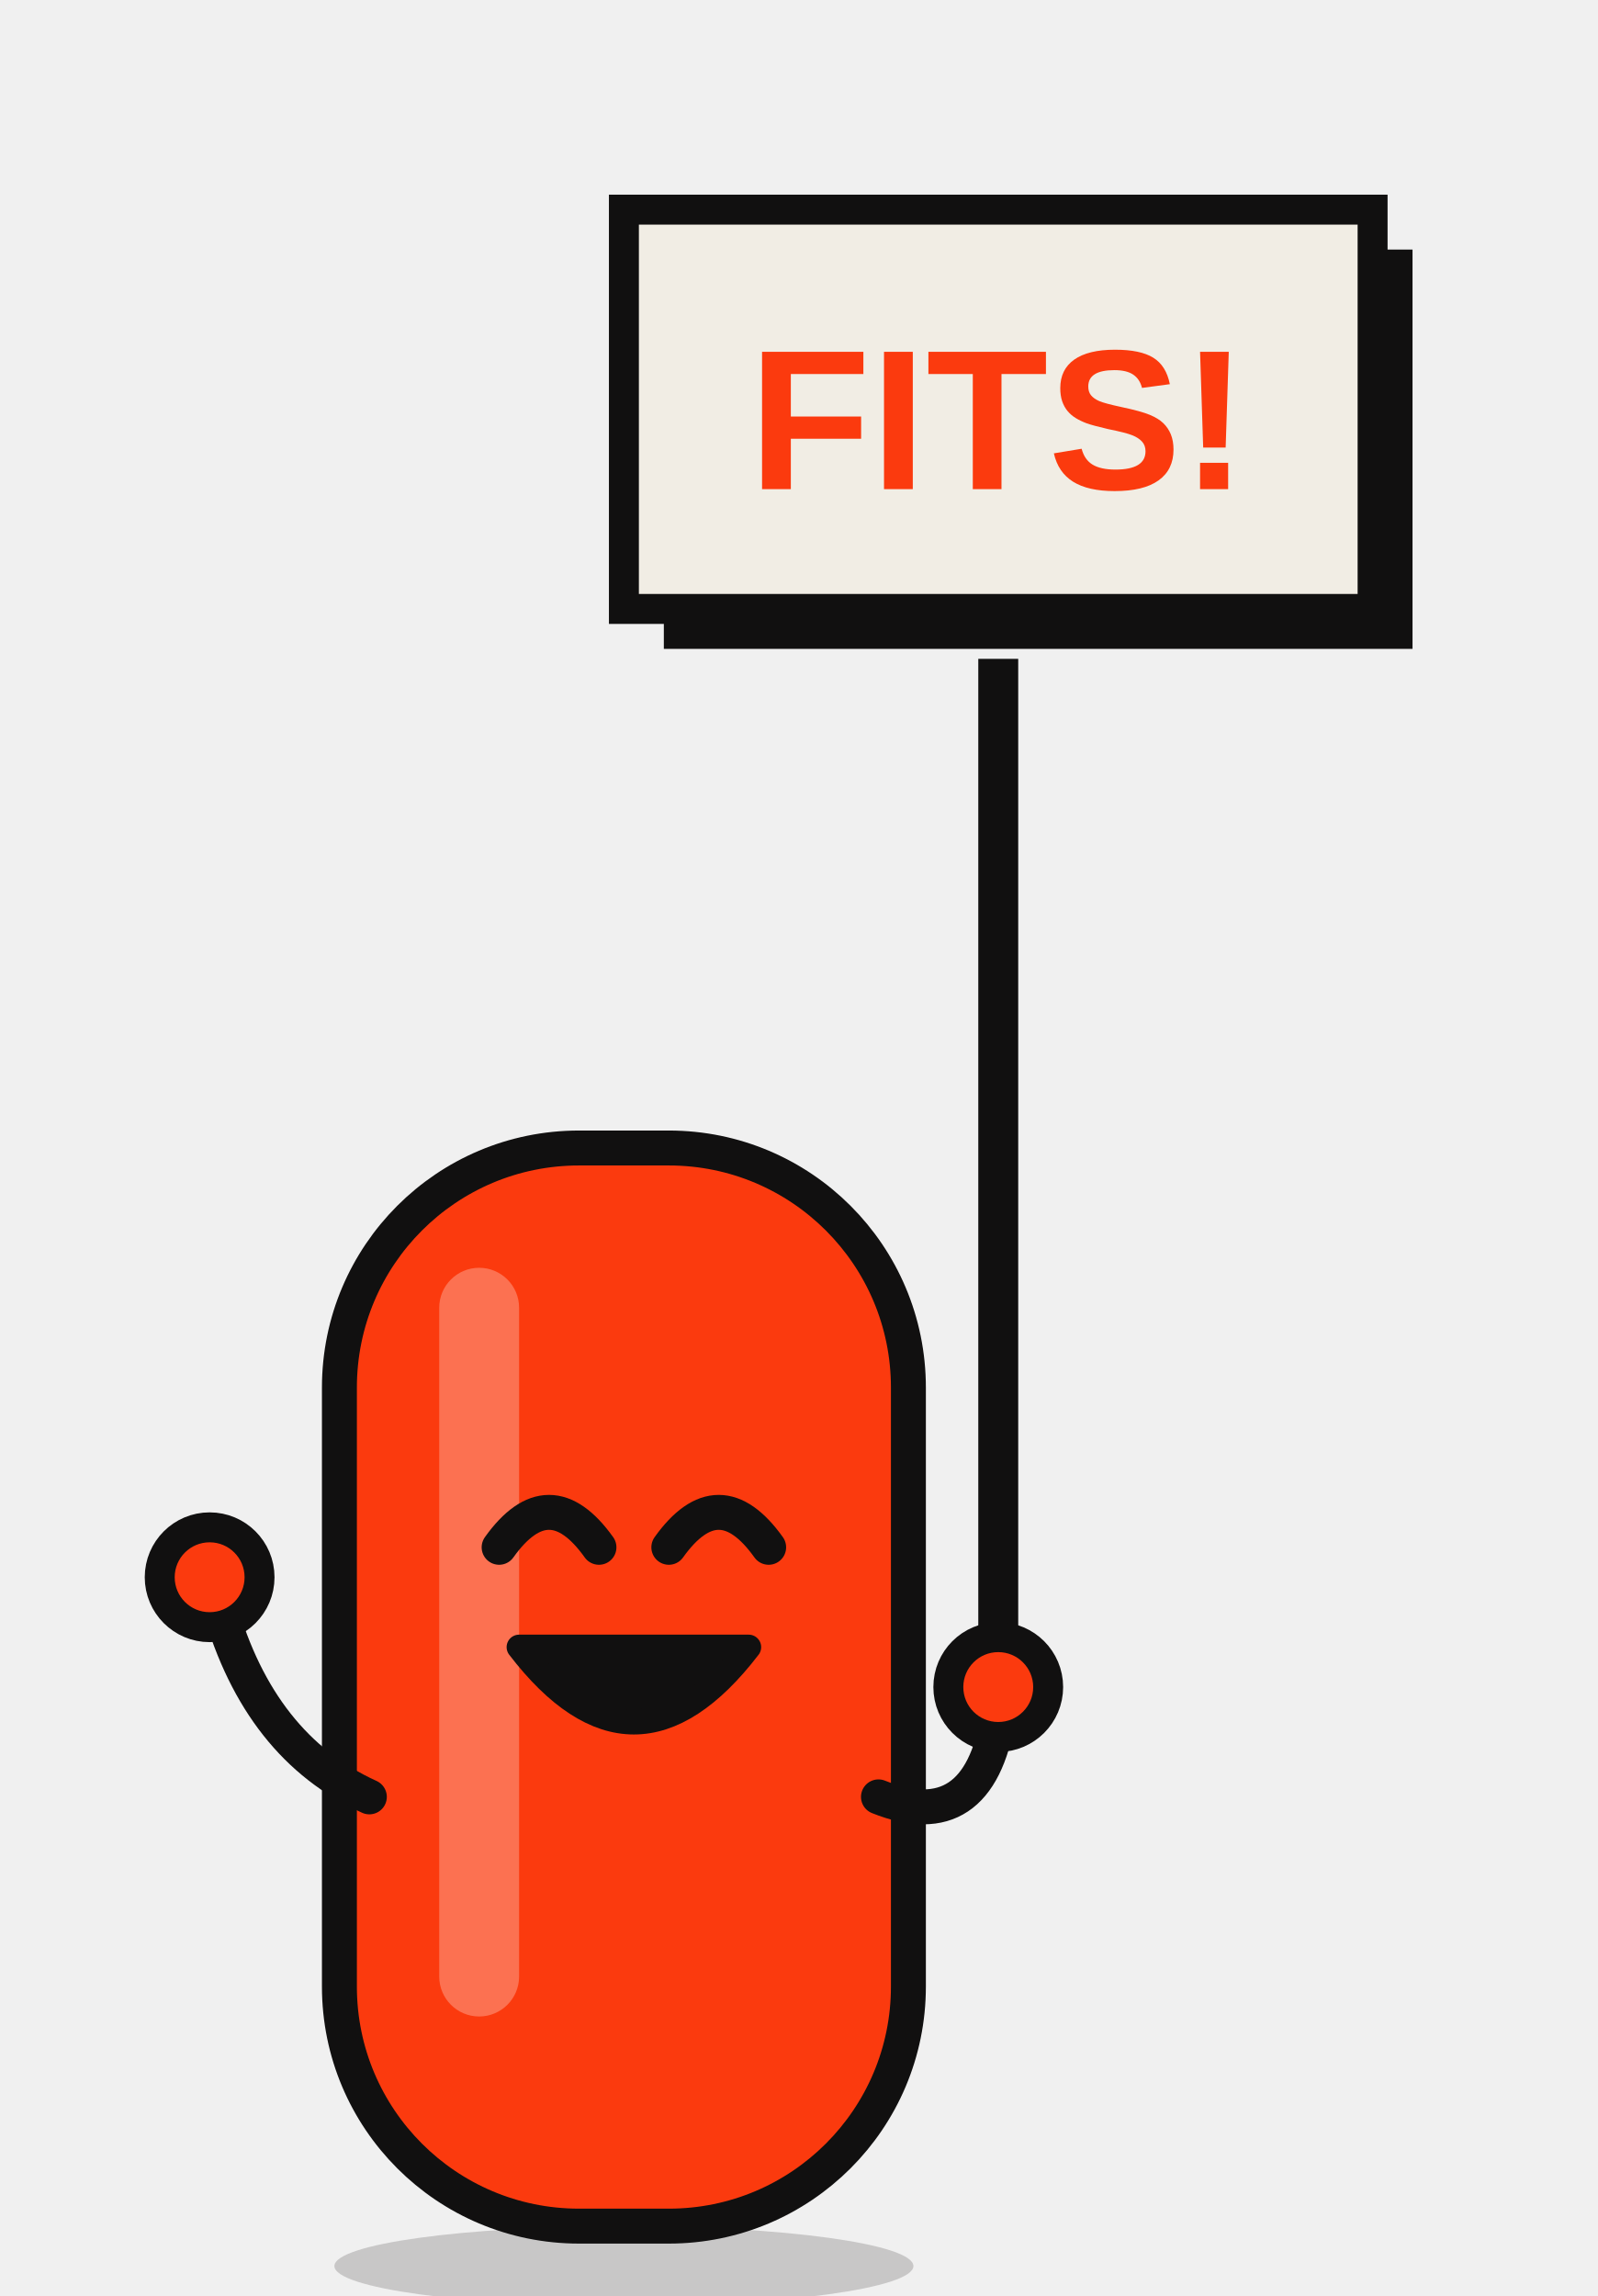
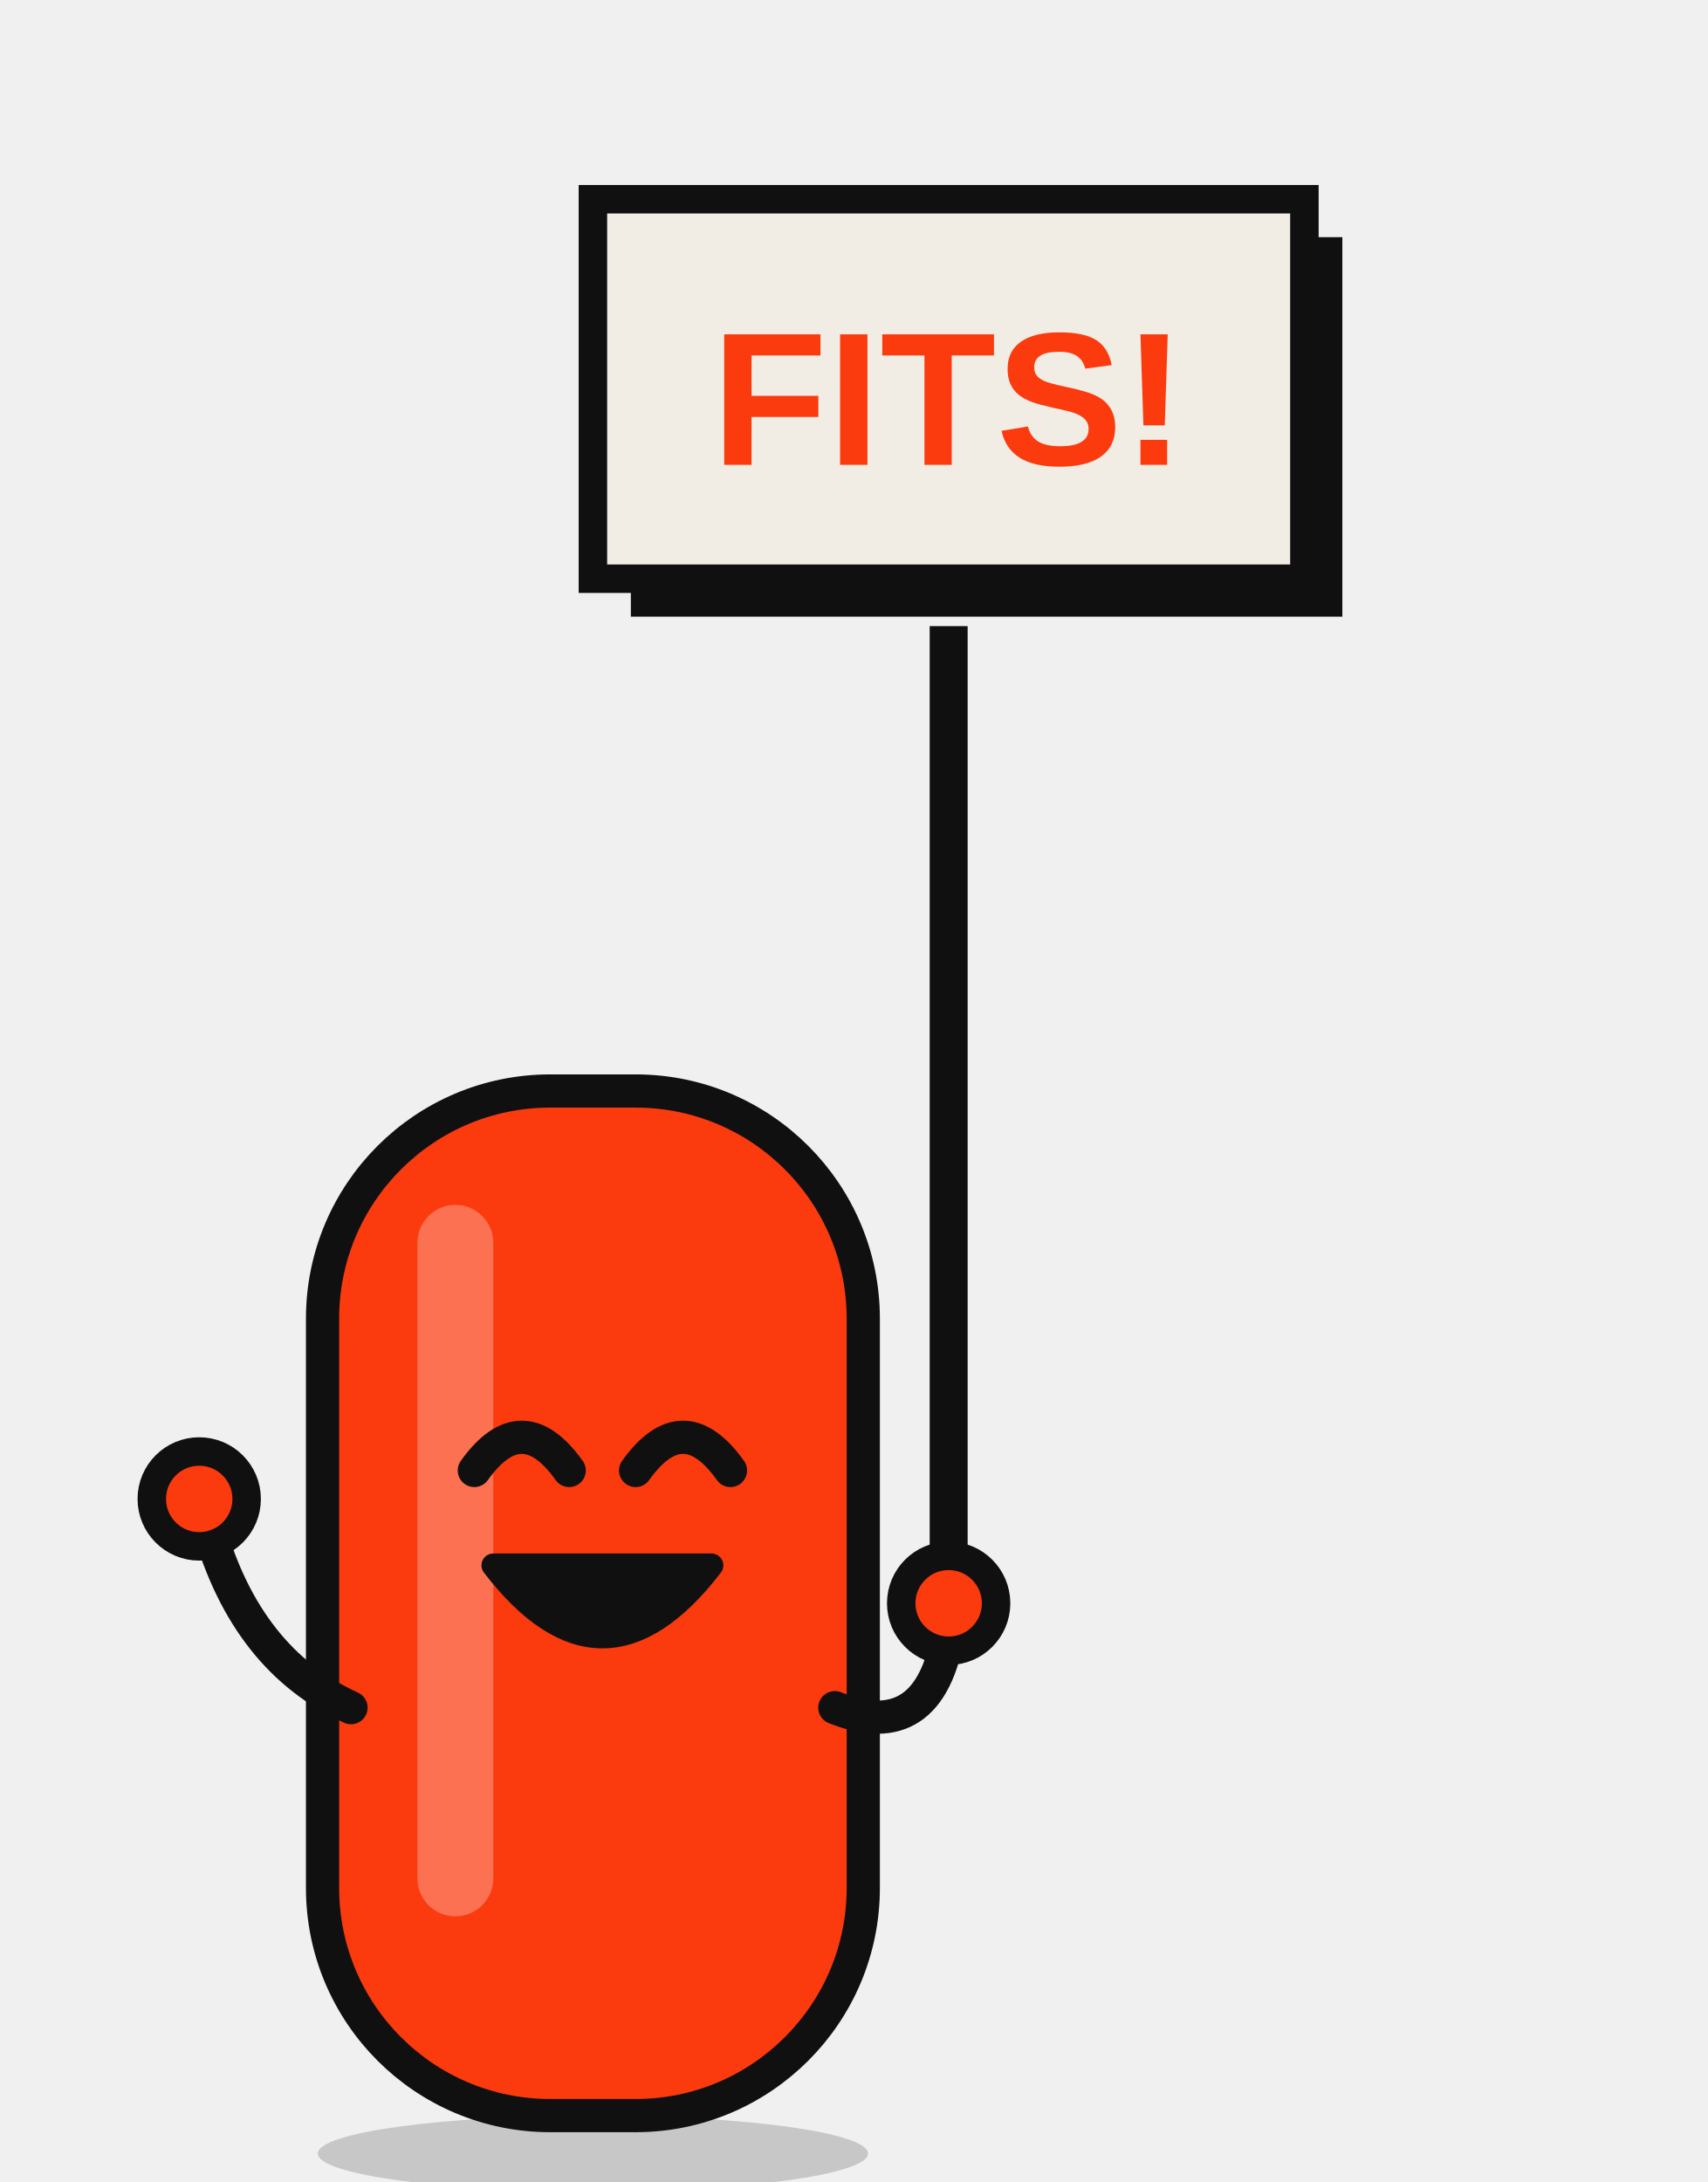
- <svg xmlns="http://www.w3.org/2000/svg" viewBox="-50 -210 320 460" role="img" aria-label="Peg holds up a sign: FITS!">
+ <svg xmlns="http://www.w3.org/2000/svg" viewBox="-50 -210 360 460" role="img" aria-label="Peg holds up a sign: FITS!">
  <style>
.peg{animation:hop 1.6s cubic-bezier(.3,0,.3,1) infinite;transform-box:view-box;transform-origin:75px 236px}
.sign{animation:cheer 1.6s ease-in-out infinite;transform-box:view-box;transform-origin:150px 128px}
.spark{animation:spark 1.6s ease-out infinite;transform-box:fill-box;transform-origin:center;opacity:0}
.s2{animation-delay:.25s}.s3{animation-delay:.5s}
.shadow{animation:shadow 1.6s cubic-bezier(.3,0,.3,1) infinite;transform-box:fill-box;transform-origin:center}
@keyframes hop{0%,100%{transform:scale(1.08,.92)}12%{transform:none}35%{transform:translateY(-26px) scale(.96,1.05)}60%{transform:none}70%{transform:scale(1.06,.94)}80%{transform:none}}
- @keyframes cheer{0%,60%,100%{transform:rotate(0)}35%{transform:rotate(8deg)}}
+ @keyframes cheer{0%,60%,100%{transform:rotate(0)}35%{transform:rotate(6deg)}}
@keyframes spark{0%{opacity:0;transform:scale(0) rotate(0)}30%{opacity:1;transform:scale(1) rotate(45deg)}70%,100%{opacity:0;transform:scale(.2) rotate(90deg)}}
@keyframes shadow{0%,12%,60%,100%{transform:none}35%{transform:scale(.7);opacity:.6}}
@media (prefers-reduced-motion:reduce){.peg,.sign,.spark,.drop,.eyes,.wave,.shadow{animation:none}.spark,.drop{opacity:0}}
</style>
  <ellipse class="shadow" cx="75" cy="244" rx="58" ry="8" fill="#111010" fill-opacity="0.18" />
  <path class="spark" d="M30 -110 l6 16 16 6 -16 6 -6 16 -6 -16 -16 -6 16 -6z" fill="#fb3a0e" stroke="#111010" stroke-width="3" />
  <path class="spark s2" d="M222 -40 l5 12 12 5 -12 5 -5 12 -5 -12 -12 -5 12 -5z" fill="#2fa36b" stroke="#111010" stroke-width="3" />
  <path class="spark s3" d="M-20 20 l5 12 12 5 -12 5 -5 12 -5 -12 -12 -5 12 -5z" fill="#f1ede4" stroke="#111010" stroke-width="3" />
  <g class="peg">
    <g class="sign">
      <rect x="146" y="-78" width="8" height="206" fill="#111010" />
      <rect x="83" y="-160" width="150" height="80" fill="#111010" />
      <rect x="75" y="-168" width="150" height="80" fill="#f1ede4" stroke="#111010" stroke-width="6" />
      <text x="150" y="-112" text-anchor="middle" font-family="'Helvetica Neue', Arial, sans-serif" font-weight="900" font-size="40" fill="#fb3a0e">FITS!</text>
    </g>
    <rect x="18" y="20" width="114" height="216" rx="48" fill="#fb3a0e" stroke="#111010" stroke-width="7" />
    <rect x="38" y="44" width="16" height="150" rx="8" fill="#ffffff" fill-opacity="0.28" />
    <path d="M50 100 Q60 86 70 100 M84 100 Q94 86 104 100" fill="none" stroke="#111010" stroke-width="7" stroke-linecap="round" />
    <path d="M54 120 Q77 150 100 120 Z" fill="#111010" stroke="#111010" stroke-width="5" stroke-linejoin="round" />
    <path d="M126 150 Q146 158 150 134" fill="none" stroke="#111010" stroke-width="7" stroke-linecap="round" />
    <circle cx="150" cy="128" r="10" fill="#fb3a0e" stroke="#111010" stroke-width="6" />
    <path d="M24 150 Q2 140 -6 112" fill="none" stroke="#111010" stroke-width="7" stroke-linecap="round" />
    <circle cx="-8" cy="106" r="10" fill="#fb3a0e" stroke="#111010" stroke-width="6" />
  </g>
</svg>
